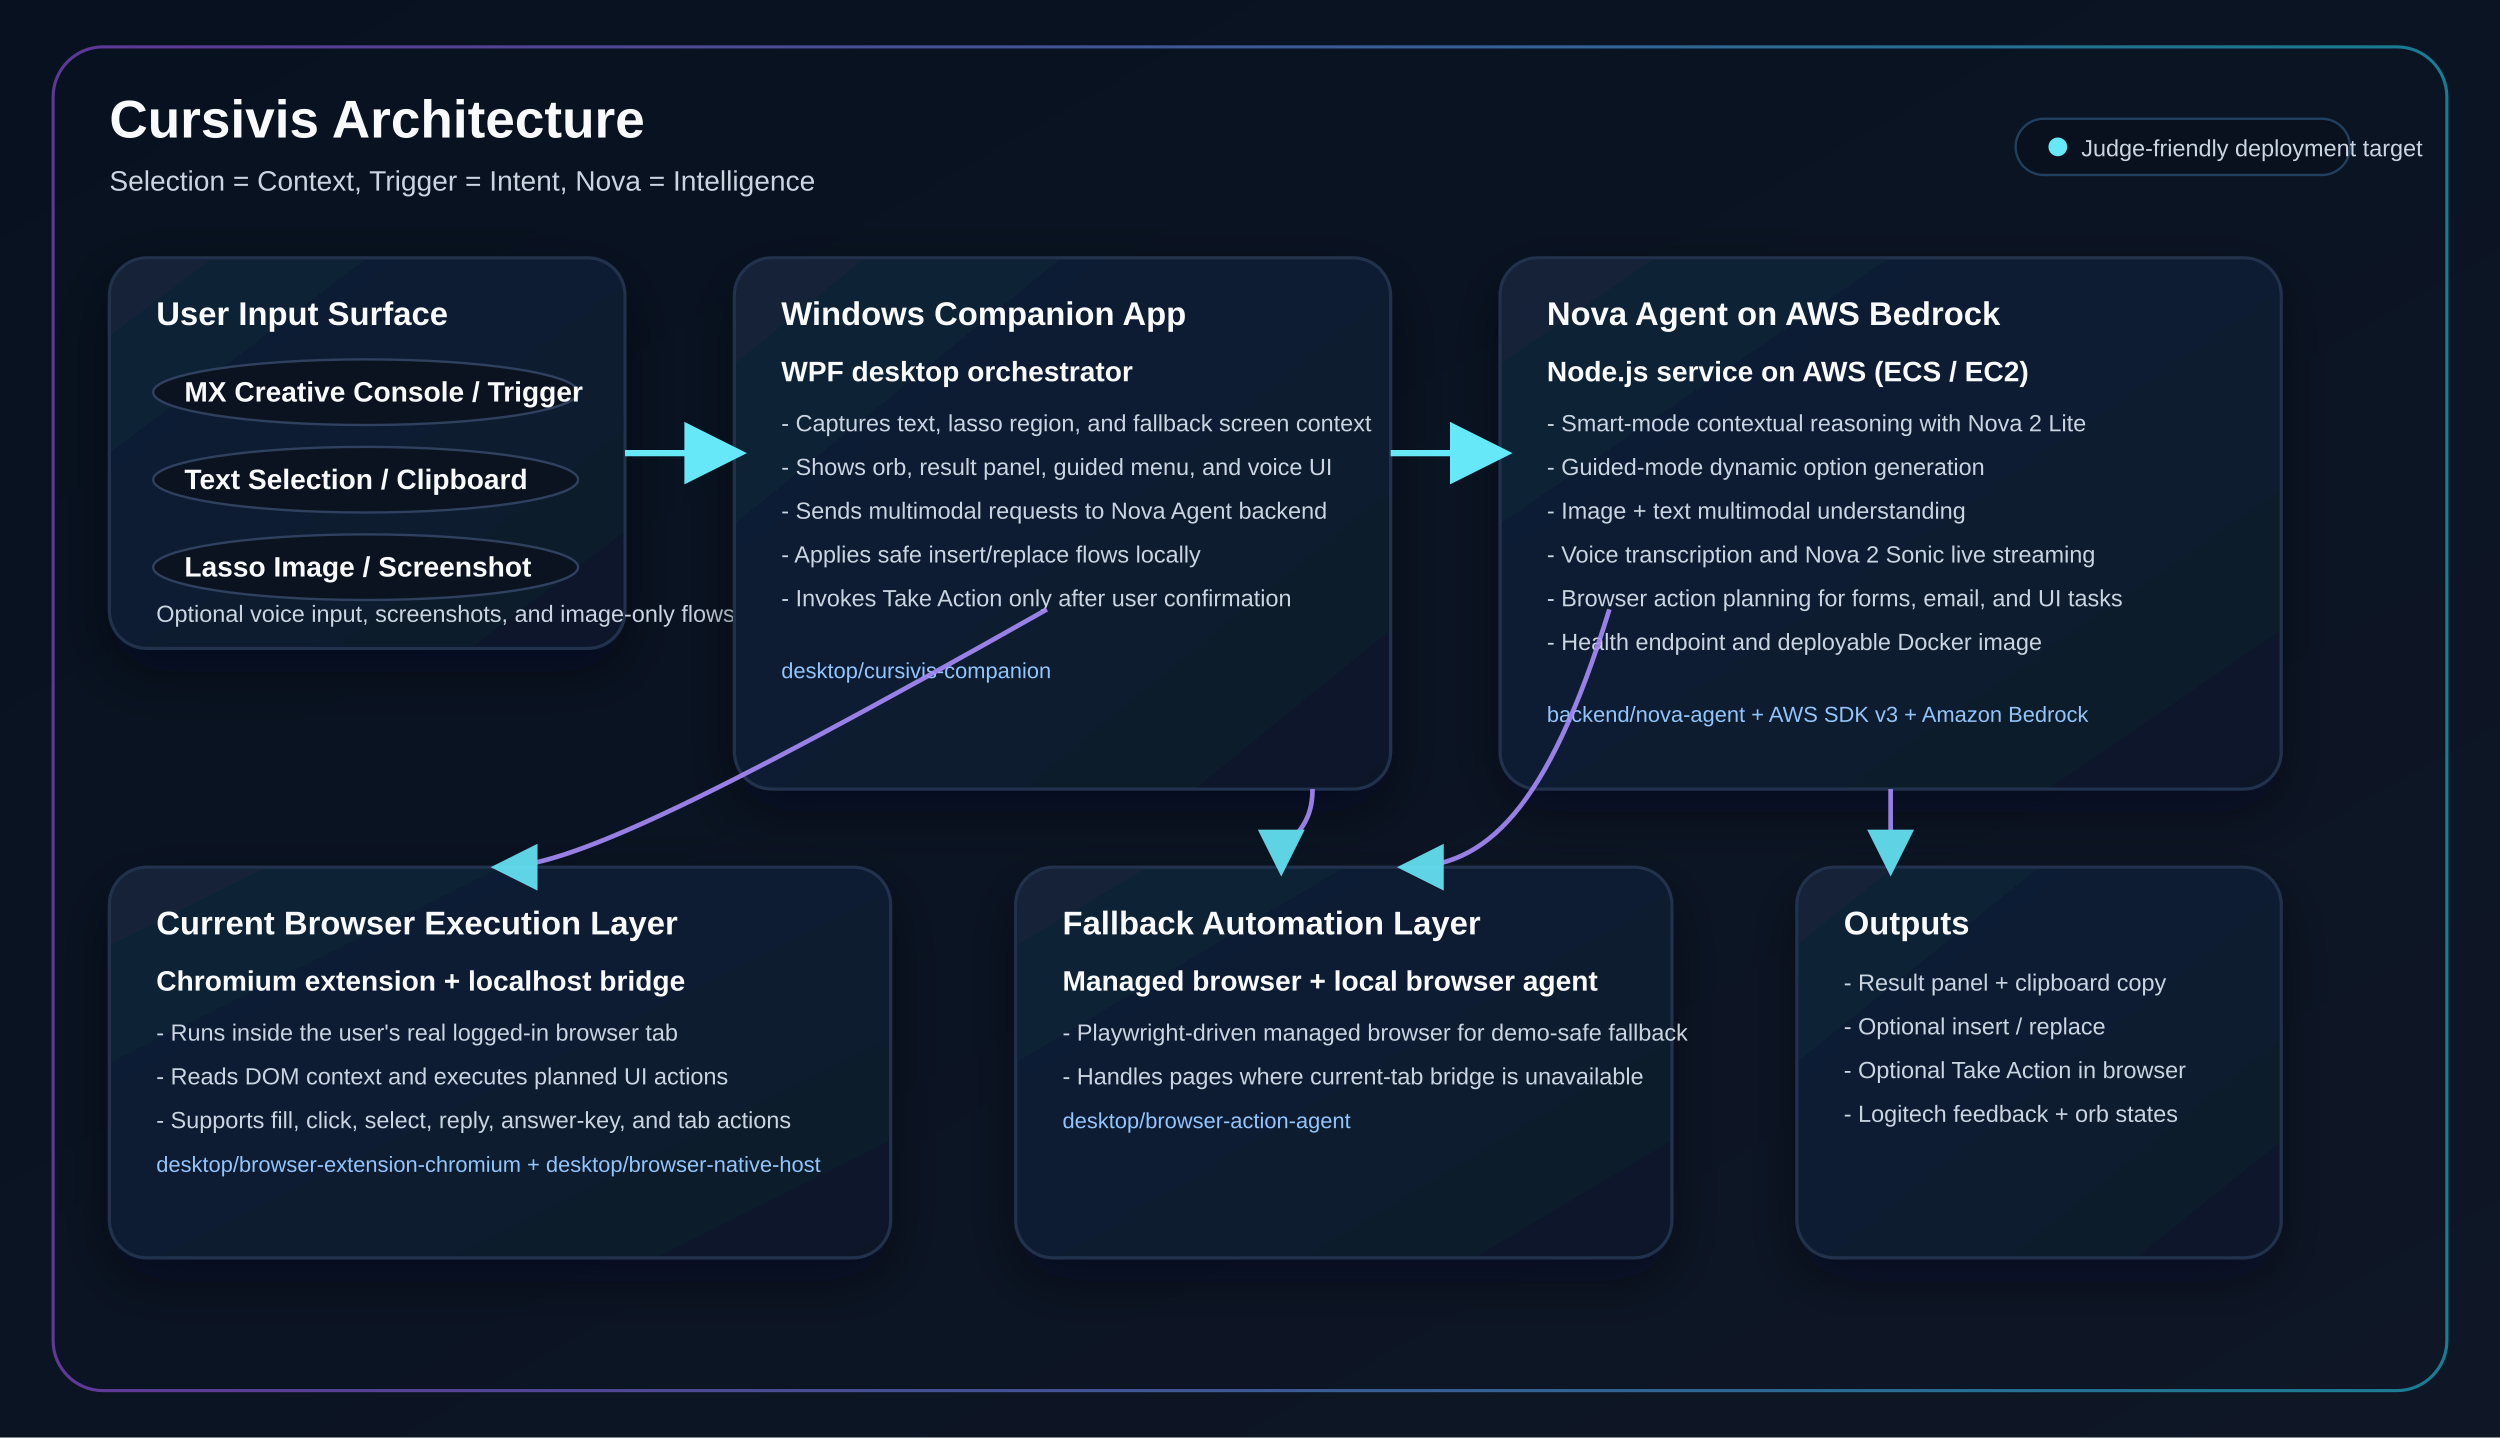
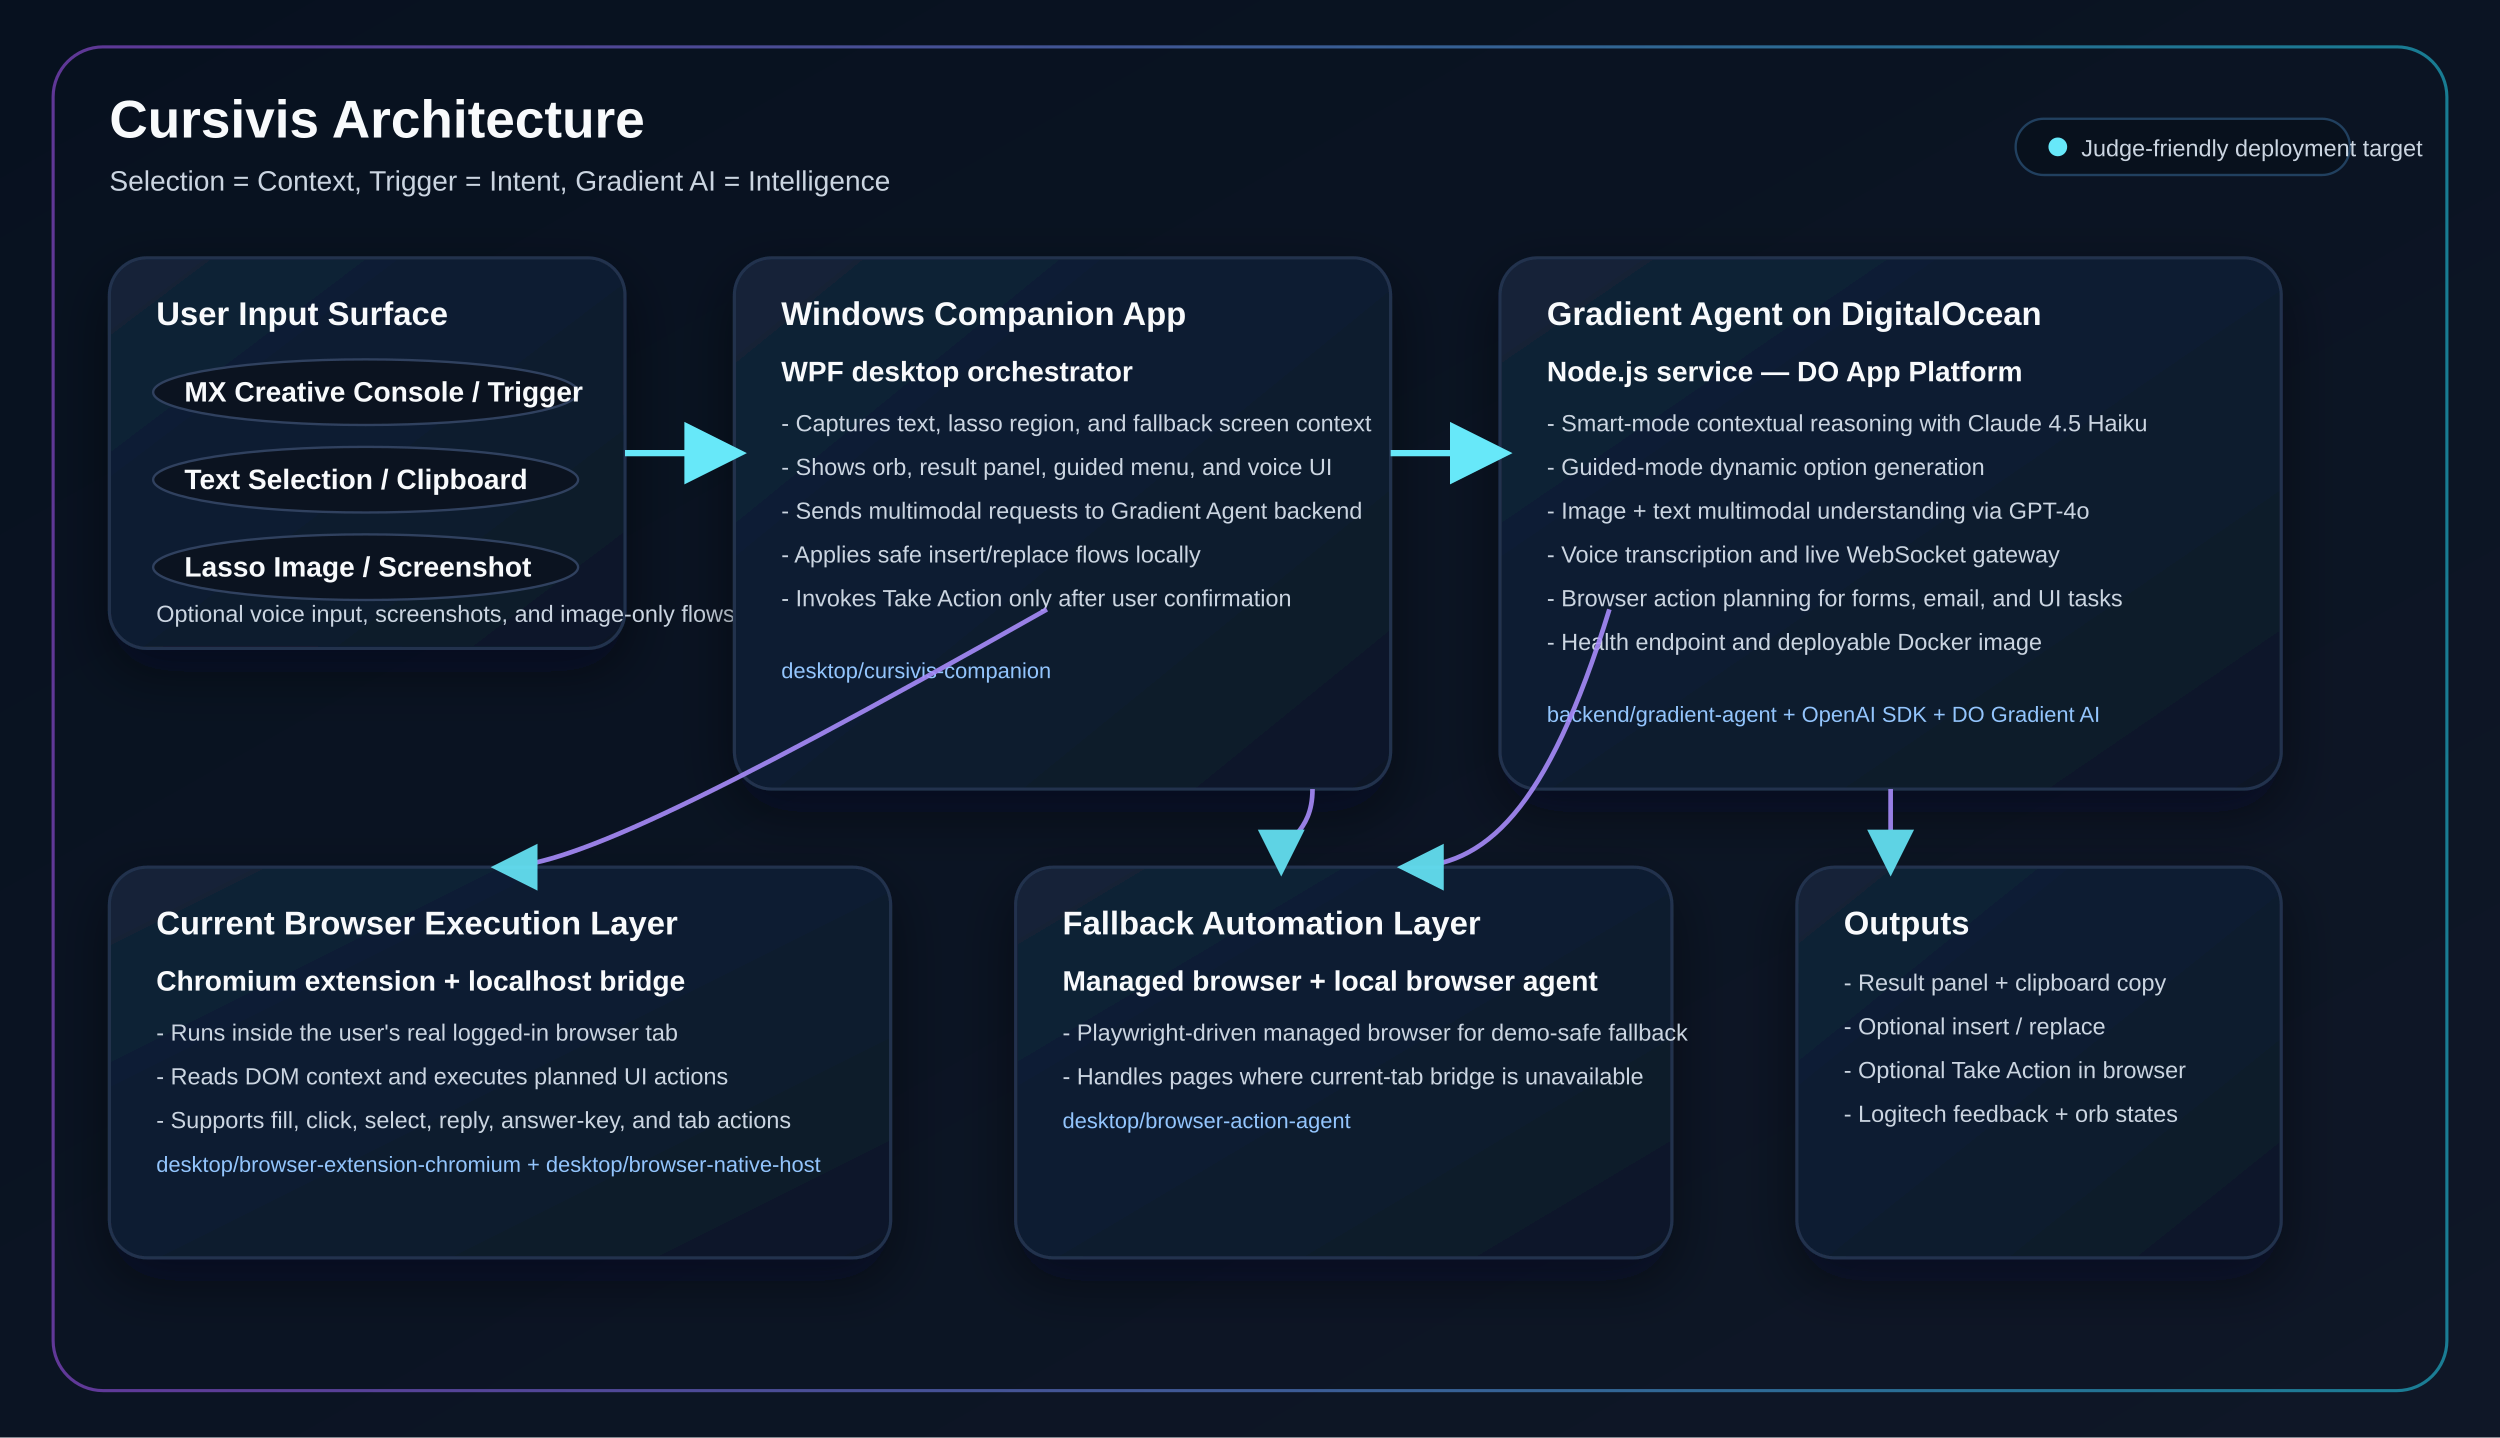
<svg xmlns="http://www.w3.org/2000/svg" width="1600" height="920" viewBox="0 0 1600 920" role="img" aria-labelledby="title desc">
  <defs>
    <linearGradient id="bg" x1="0%" y1="0%" x2="100%" y2="100%">
      <stop offset="0%" stop-color="#07111f" />
      <stop offset="100%" stop-color="#0f1727" />
    </linearGradient>
    <linearGradient id="panel" x1="0%" y1="0%" x2="100%" y2="100%">
      <stop offset="0%" stop-color="#122238" />
      <stop offset="100%" stop-color="#0d1828" />
    </linearGradient>
    <linearGradient id="accent" x1="0%" y1="0%" x2="100%" y2="0%">
      <stop offset="0%" stop-color="#a855f7" />
      <stop offset="100%" stop-color="#22d3ee" />
    </linearGradient>
    <filter id="shadow" x="-20%" y="-20%" width="140%" height="140%">
      <feDropShadow dx="0" dy="14" stdDeviation="18" flood-color="#020617" flood-opacity="0.45" />
    </filter>
    <marker id="arrow" markerWidth="10" markerHeight="10" refX="8" refY="5" orient="auto">
      <path d="M0,0 L10,5 L0,10 z" fill="#67e8f9" />
    </marker>
    <style>
      .title { font: 700 34px 'Segoe UI', Arial, sans-serif; fill: #f8fafc; }
      .subtitle { font: 500 18px 'Segoe UI', Arial, sans-serif; fill: #cbd5e1; }
      .section { font: 700 21px 'Segoe UI', Arial, sans-serif; fill: #f8fafc; }
      .label { font: 600 18px 'Segoe UI', Arial, sans-serif; fill: #f8fafc; }
      .body { font: 15px 'Segoe UI', Arial, sans-serif; fill: #cbd5e1; }
      .small { font: 14px 'Segoe UI', Arial, sans-serif; fill: #93c5fd; }
      .box { fill: url(#panel); stroke: #22324d; stroke-width: 2; rx: 24; ry: 24; filter: url(#shadow); }
      .pill { fill: #0b1320; stroke: #30415f; stroke-width: 1.5; rx: 999; ry: 999; }
      .line { stroke: #67e8f9; stroke-width: 4; fill: none; marker-end: url(#arrow); }
      .line-soft { stroke: #a78bfa; stroke-width: 3; fill: none; marker-end: url(#arrow); opacity: 0.9; }
    </style>
  </defs>
  <rect width="1600" height="920" fill="url(#bg)" />
  <rect x="34" y="30" width="1532" height="860" rx="32" ry="32" fill="none" stroke="url(#accent)" stroke-width="2" opacity="0.55" />
  <text x="70" y="88" class="title">Cursivis Architecture</text>
-   <text x="70" y="122" class="subtitle">Selection = Context, Trigger = Intent, Nova = Intelligence</text>
+   <text x="70" y="122" class="subtitle">Selection = Context, Trigger = Intent, Gradient AI = Intelligence</text>
  <rect x="70" y="165" width="330" height="250" class="box" />
  <text x="100" y="208" class="section">User Input Surface</text>
  <rect x="98" y="230" width="272" height="42" class="pill" />
  <text x="118" y="257" class="label">MX Creative Console / Trigger</text>
  <rect x="98" y="286" width="272" height="42" class="pill" />
  <text x="118" y="313" class="label">Text Selection / Clipboard</text>
  <rect x="98" y="342" width="272" height="42" class="pill" />
  <text x="118" y="369" class="label">Lasso Image / Screenshot</text>
  <text x="100" y="398" class="body">Optional voice input, screenshots, and image-only flows all start here.</text>
  <rect x="470" y="165" width="420" height="340" class="box" />
  <text x="500" y="208" class="section">Windows Companion App</text>
  <text x="500" y="244" class="label">WPF desktop orchestrator</text>
  <text x="500" y="276" class="body">- Captures text, lasso region, and fallback screen context</text>
  <text x="500" y="304" class="body">- Shows orb, result panel, guided menu, and voice UI</text>
-   <text x="500" y="332" class="body">- Sends multimodal requests to Nova Agent backend</text>
+   <text x="500" y="332" class="body">- Sends multimodal requests to Gradient Agent backend</text>
  <text x="500" y="360" class="body">- Applies safe insert/replace flows locally</text>
  <text x="500" y="388" class="body">- Invokes Take Action only after user confirmation</text>
  <text x="500" y="434" class="small">desktop/cursivis-companion</text>
  <rect x="960" y="165" width="500" height="340" class="box" />
-   <text x="990" y="208" class="section">Nova Agent on AWS Bedrock</text>
-   <text x="990" y="244" class="label">Node.js service on AWS (ECS / EC2)</text>
-   <text x="990" y="276" class="body">- Smart-mode contextual reasoning with Nova 2 Lite</text>
+   <text x="990" y="208" class="section">Gradient Agent on DigitalOcean</text>
+   <text x="990" y="244" class="label">Node.js service — DO App Platform</text>
+   <text x="990" y="276" class="body">- Smart-mode contextual reasoning with Claude 4.5 Haiku</text>
  <text x="990" y="304" class="body">- Guided-mode dynamic option generation</text>
-   <text x="990" y="332" class="body">- Image + text multimodal understanding</text>
-   <text x="990" y="360" class="body">- Voice transcription and Nova 2 Sonic live streaming</text>
+   <text x="990" y="332" class="body">- Image + text multimodal understanding via GPT-4o</text>
+   <text x="990" y="360" class="body">- Voice transcription and live WebSocket gateway</text>
  <text x="990" y="388" class="body">- Browser action planning for forms, email, and UI tasks</text>
  <text x="990" y="416" class="body">- Health endpoint and deployable Docker image</text>
-   <text x="990" y="462" class="small">backend/nova-agent + AWS SDK v3 + Amazon Bedrock</text>
+   <text x="990" y="462" class="small">backend/gradient-agent + OpenAI SDK + DO Gradient AI</text>
  <rect x="70" y="555" width="500" height="250" class="box" />
  <text x="100" y="598" class="section">Current Browser Execution Layer</text>
  <text x="100" y="634" class="label">Chromium extension + localhost bridge</text>
  <text x="100" y="666" class="body">- Runs inside the user's real logged-in browser tab</text>
  <text x="100" y="694" class="body">- Reads DOM context and executes planned UI actions</text>
  <text x="100" y="722" class="body">- Supports fill, click, select, reply, answer-key, and tab actions</text>
  <text x="100" y="750" class="small">desktop/browser-extension-chromium + desktop/browser-native-host</text>
  <rect x="650" y="555" width="420" height="250" class="box" />
  <text x="680" y="598" class="section">Fallback Automation Layer</text>
  <text x="680" y="634" class="label">Managed browser + local browser agent</text>
  <text x="680" y="666" class="body">- Playwright-driven managed browser for demo-safe fallback</text>
  <text x="680" y="694" class="body">- Handles pages where current-tab bridge is unavailable</text>
  <text x="680" y="722" class="small">desktop/browser-action-agent</text>
  <rect x="1150" y="555" width="310" height="250" class="box" />
  <text x="1180" y="598" class="section">Outputs</text>
  <text x="1180" y="634" class="body">- Result panel + clipboard copy</text>
  <text x="1180" y="662" class="body">- Optional insert / replace</text>
  <text x="1180" y="690" class="body">- Optional Take Action in browser</text>
  <text x="1180" y="718" class="body">- Logitech feedback + orb states</text>
  <path d="M400 290 C440 290 430 290 470 290" class="line" />
  <path d="M890 290 C925 290 925 290 960 290" class="line" />
  <path d="M1210 505 C1210 535 1210 535 1210 555" class="line-soft" />
  <path d="M840 505 C840 535 820 535 820 555" class="line-soft" />
  <path d="M670 390 C440 520 360 555 320 555" class="line-soft" />
  <path d="M1030 390 C990 520 950 555 900 555" class="line-soft" />
  <rect x="1290" y="76" width="214" height="36" rx="18" ry="18" fill="#08111d" stroke="#21405f" stroke-width="1.5" />
  <circle cx="1317" cy="94" r="6" fill="#67e8f9" />
  <text x="1332" y="100" class="body">Judge-friendly deployment target</text>
</svg>
